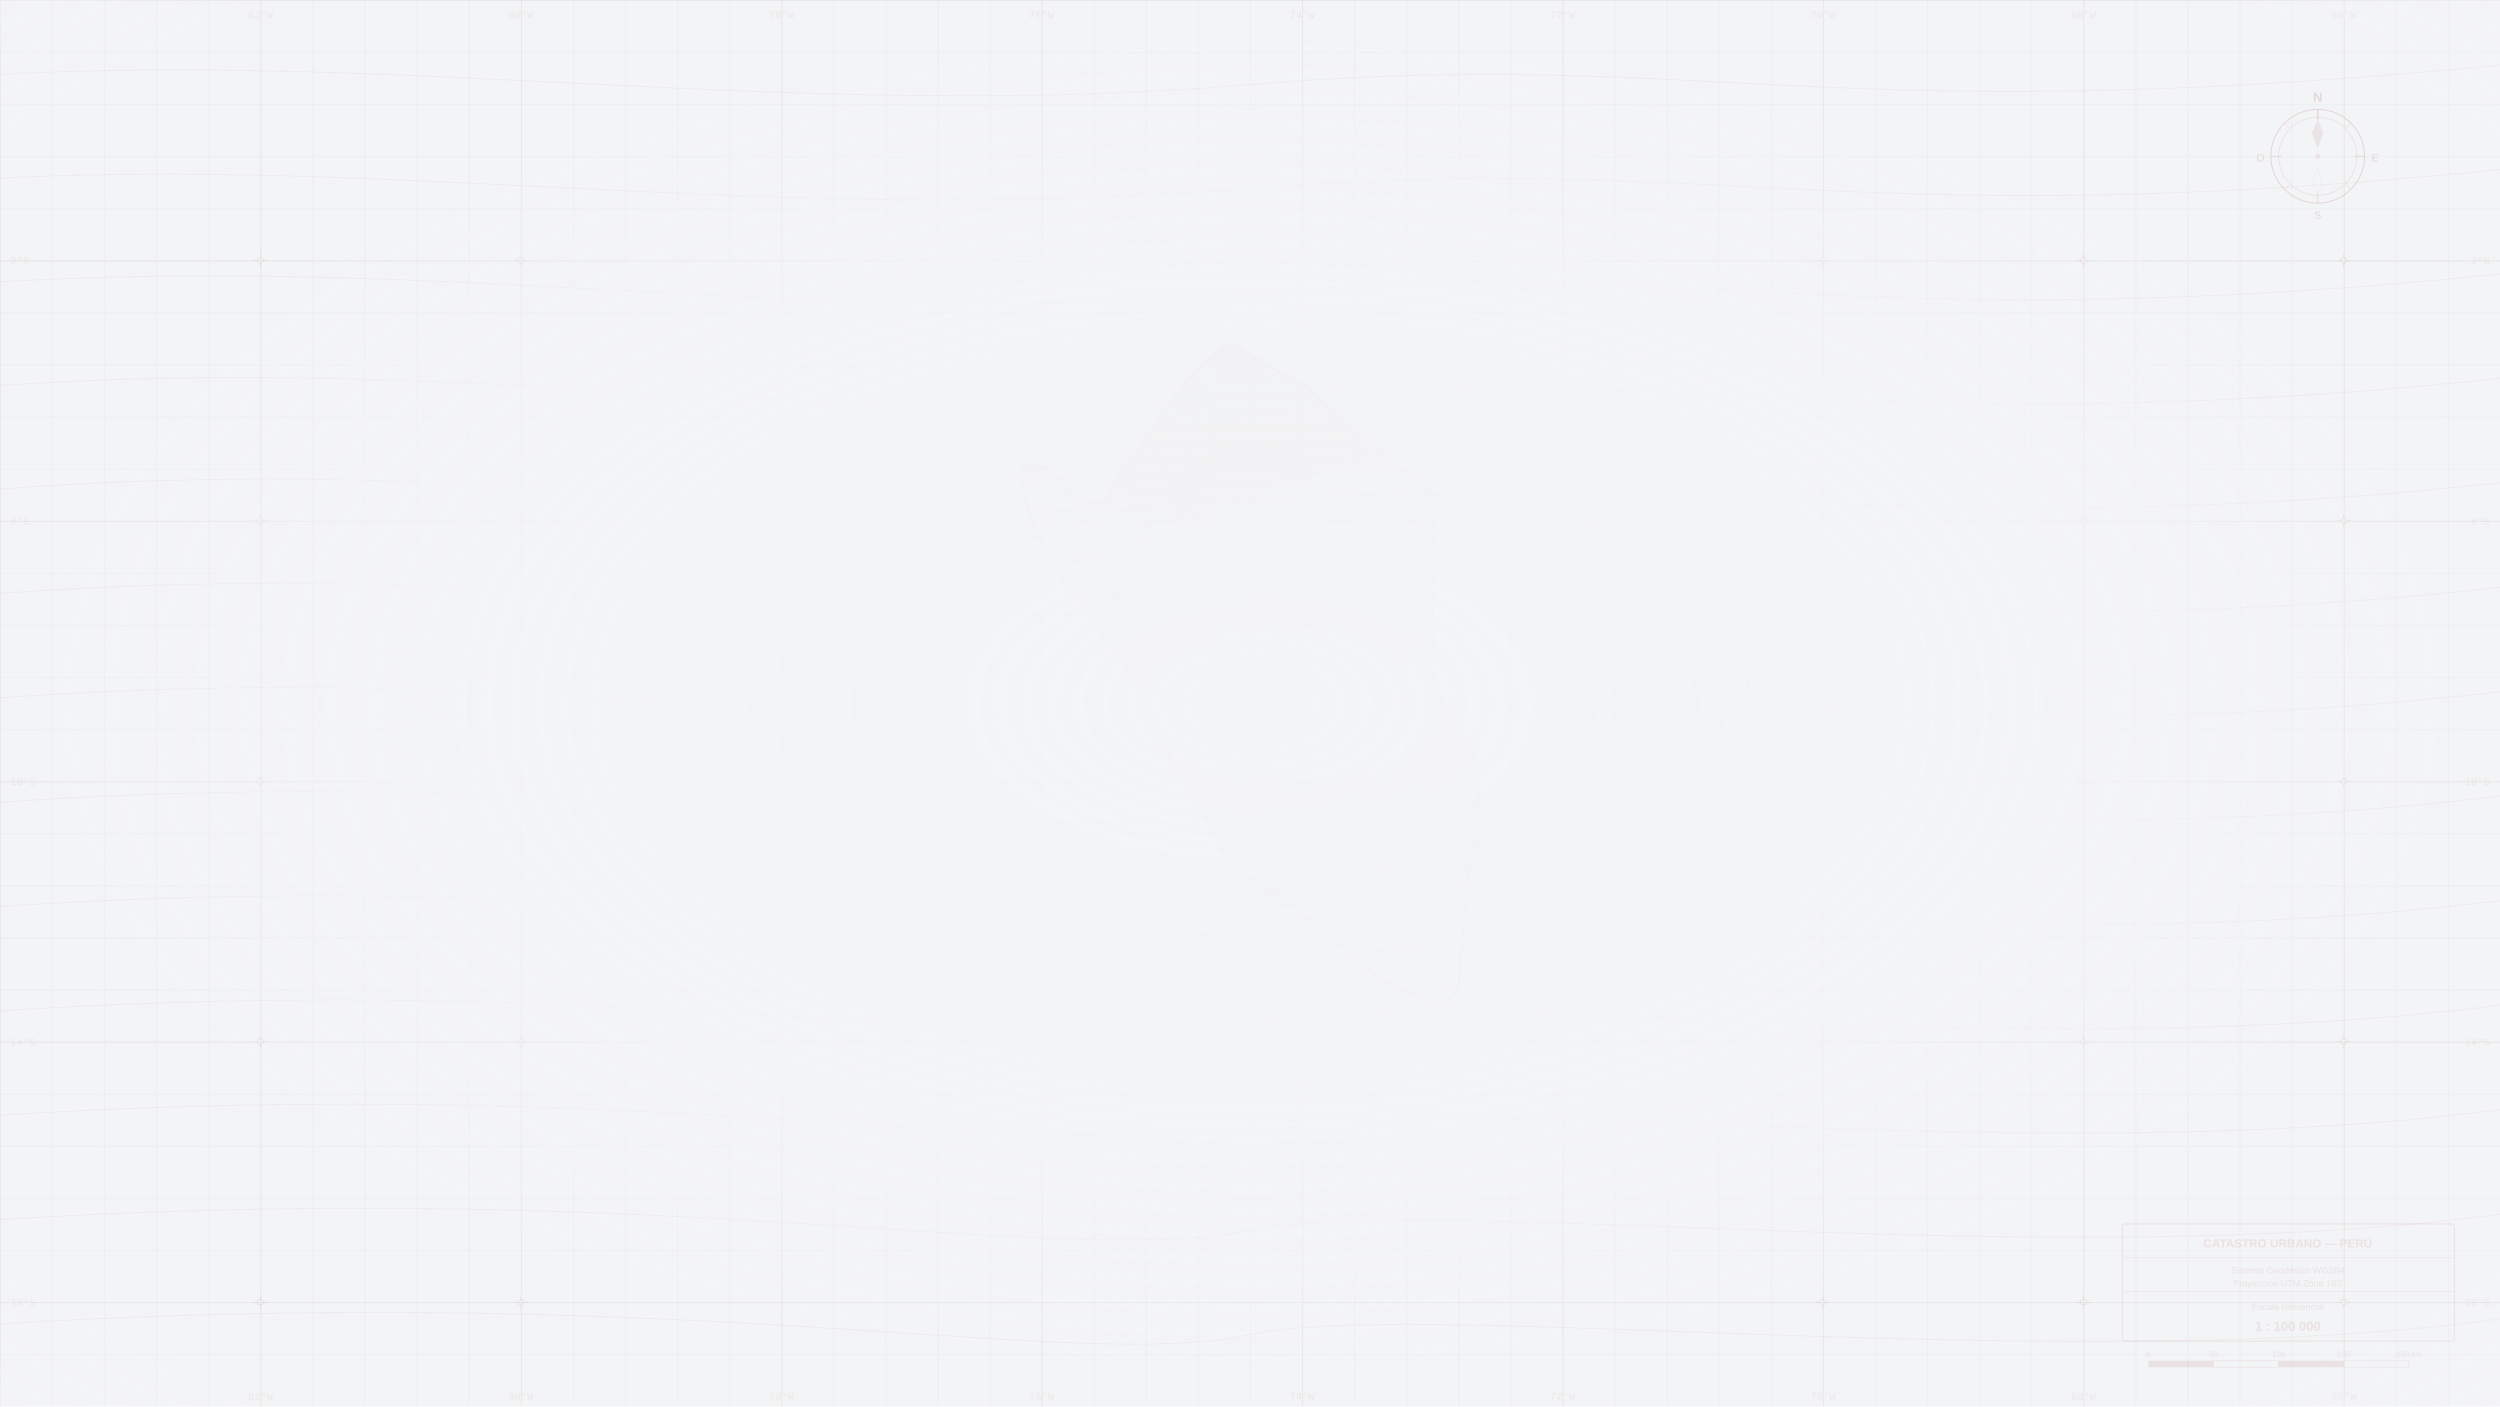
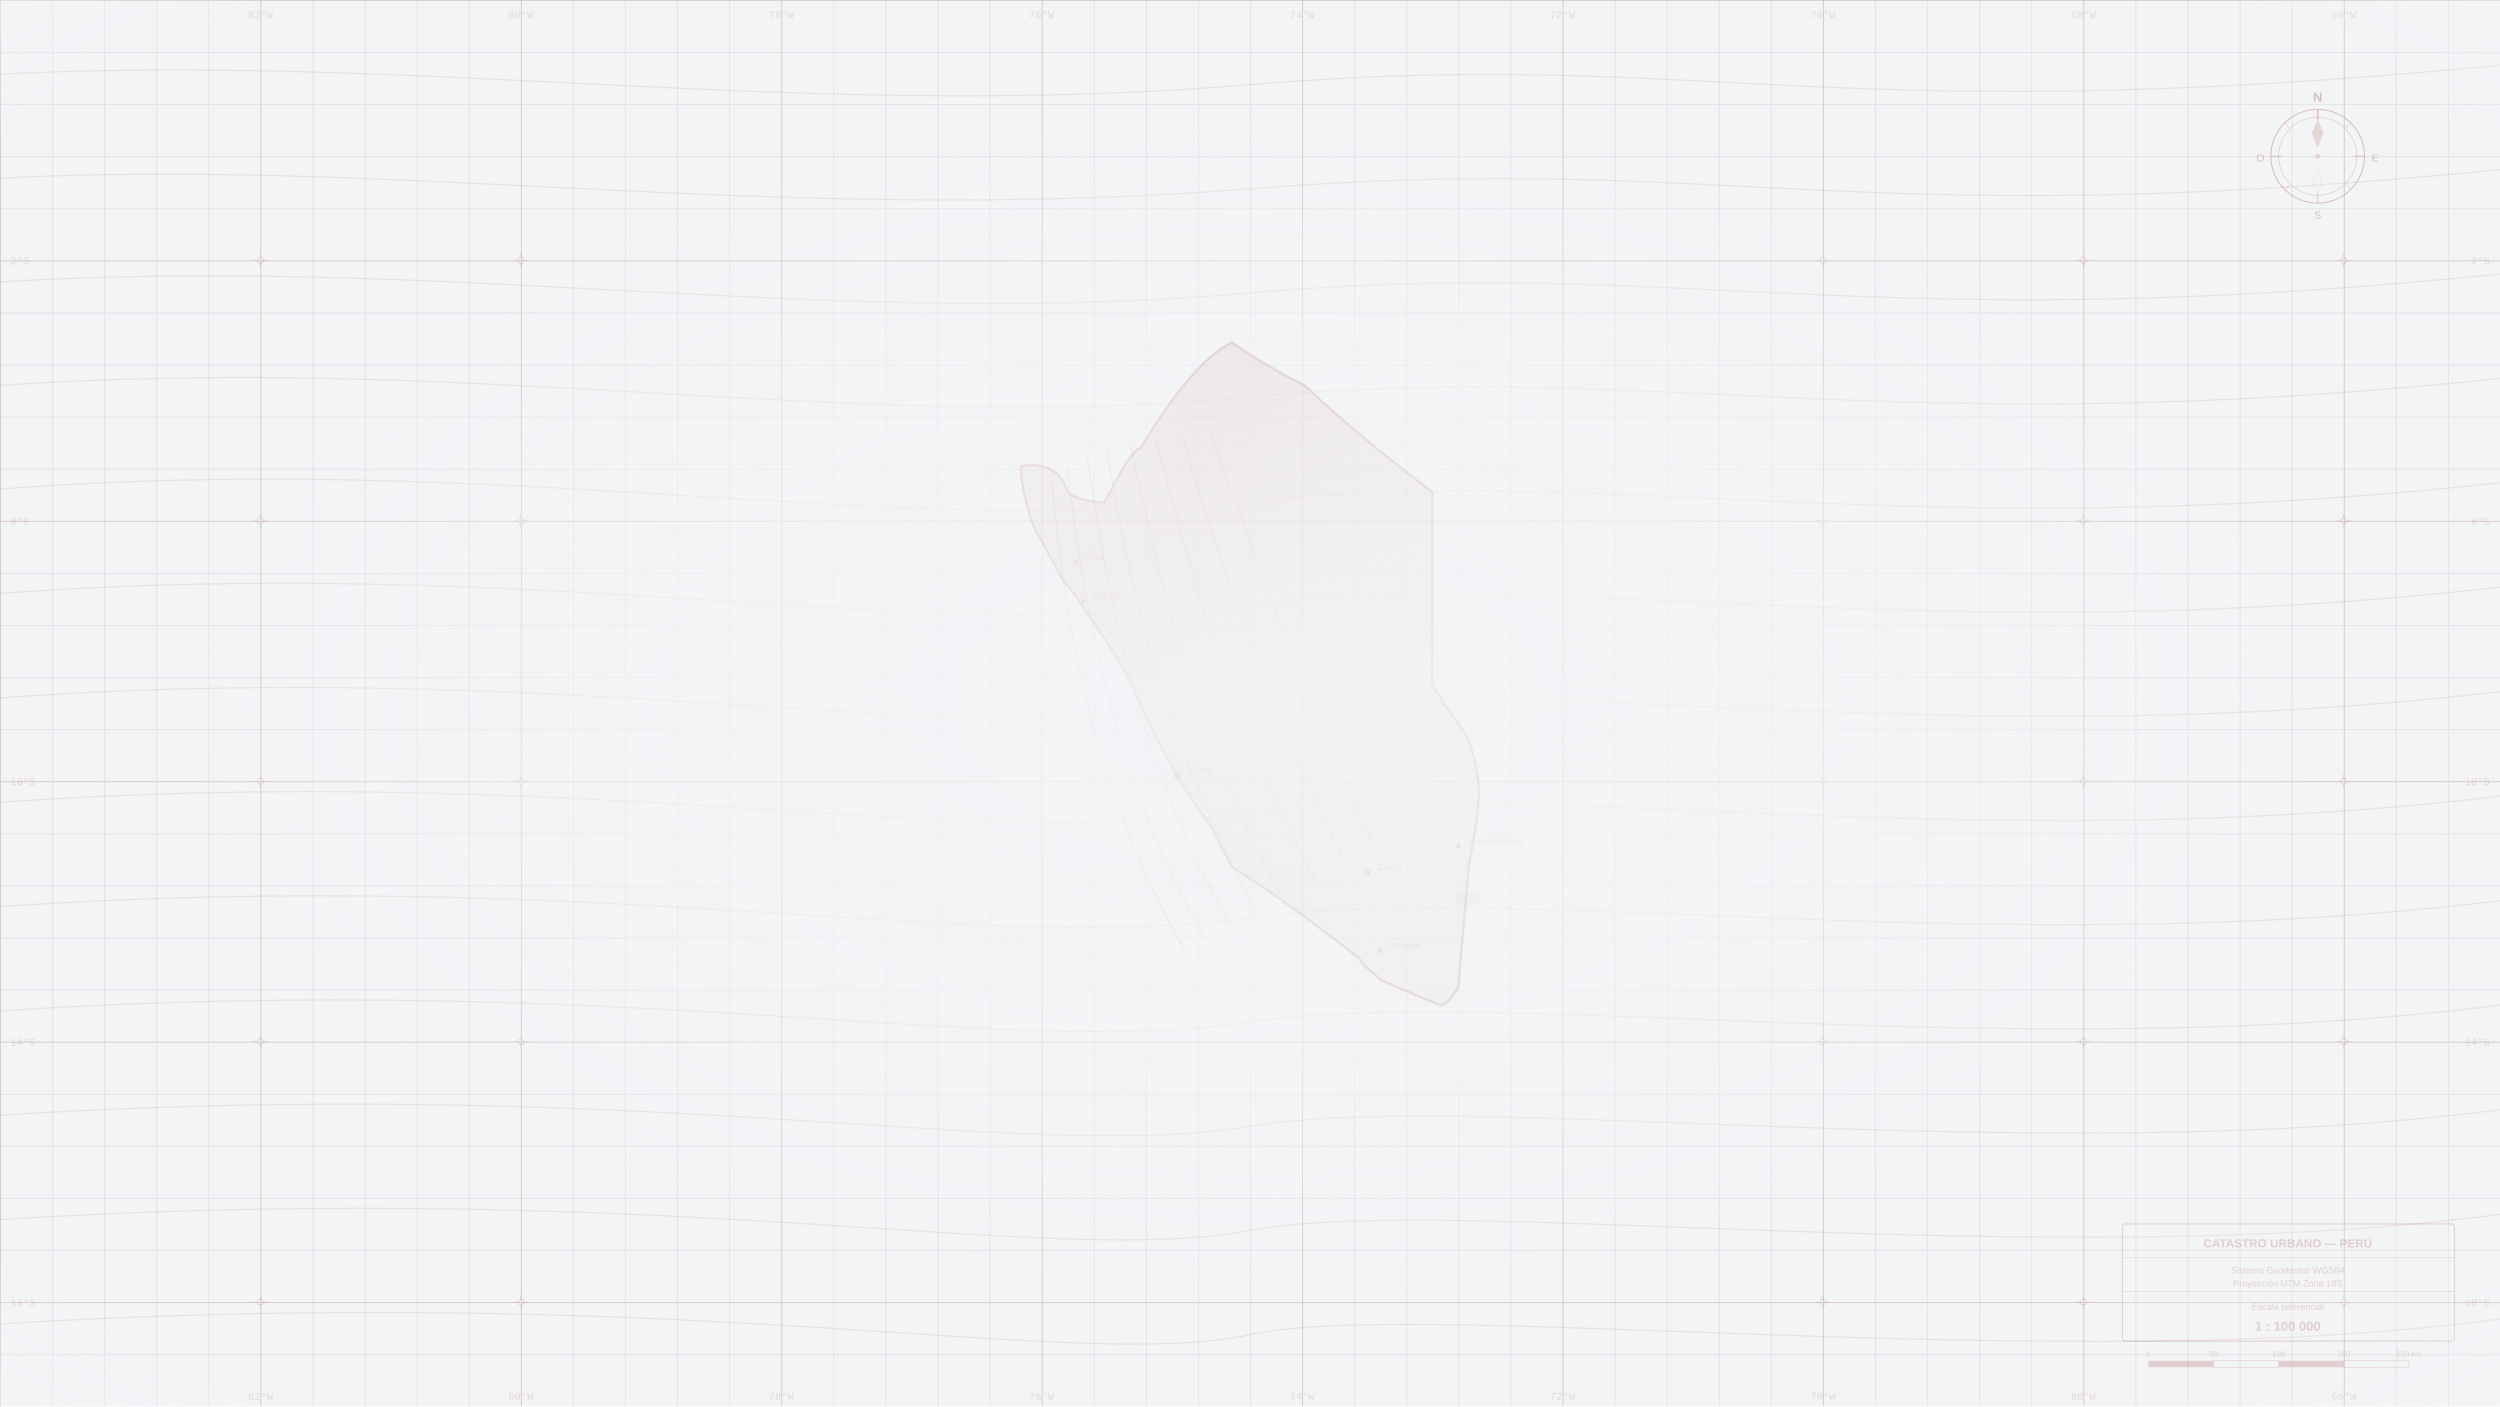
<svg xmlns="http://www.w3.org/2000/svg" viewBox="0 0 1920 1080" width="1920" height="1080">
  <defs>
    <pattern id="gf" width="40" height="40" patternUnits="userSpaceOnUse">
-       <path d="M40,0 L0,0 0,40" fill="none" stroke="#9ca3af" stroke-width="0.3" />
+       <path d="M40,0 L0,0 0,40" fill="none" stroke="#9ca3af" stroke-width="0.5" />
    </pattern>
    <pattern id="gm" width="200" height="200" patternUnits="userSpaceOnUse">
-       <path d="M200,0 L0,0 0,200" fill="none" stroke="#8b1d1d" stroke-width="0.5" />
+       <path d="M200,0 L0,0 0,200" fill="none" stroke="#8b1d1d" stroke-width="0.8" />
    </pattern>
    <linearGradient id="pf" x1="0" y1="0" x2="1" y2="0.5">
-       <stop offset="0%" stop-color="#8b1d1d" stop-opacity="0.04" />
-       <stop offset="40%" stop-color="#8b1d1d" stop-opacity="0.08" />
-       <stop offset="100%" stop-color="#8b1d1d" stop-opacity="0.02" />
+       <stop offset="0%" stop-color="#8b1d1d" stop-opacity="0.08" />
+       <stop offset="40%" stop-color="#8b1d1d" stop-opacity="0.14" />
+       <stop offset="100%" stop-color="#8b1d1d" stop-opacity="0.05" />
    </linearGradient>
-     <radialGradient id="cf" cx="50%" cy="50%" r="48%" fx="50%" fy="50%">
-       <stop offset="0%" stop-color="#f3f4f6" stop-opacity="1" />
-       <stop offset="65%" stop-color="#f3f4f6" stop-opacity="0.88" />
+     <radialGradient id="cf" cx="50%" cy="50%" r="42%" fx="50%" fy="50%">
+       <stop offset="0%" stop-color="#f3f4f6" stop-opacity="0.92" />
+       <stop offset="60%" stop-color="#f3f4f6" stop-opacity="0.6" />
      <stop offset="100%" stop-color="#f3f4f6" stop-opacity="0" />
    </radialGradient>
    <radialGradient id="ev" cx="50%" cy="50%" r="72%">
      <stop offset="0%" stop-color="#f3f4f6" stop-opacity="0" />
      <stop offset="88%" stop-color="#f3f4f6" stop-opacity="0" />
      <stop offset="100%" stop-color="#f3f4f6" stop-opacity="0.5" />
    </radialGradient>
    <symbol id="ch" viewBox="-8 -8 16 16">
      <circle r="3" fill="none" stroke="#8b1d1d" stroke-width="0.5" />
      <line x1="-7" y1="0" x2="-3.5" y2="0" stroke="#8b1d1d" stroke-width="0.4" />
      <line x1="3.5" y1="0" x2="7" y2="0" stroke="#8b1d1d" stroke-width="0.4" />
      <line x1="0" y1="-7" x2="0" y2="-3.5" stroke="#8b1d1d" stroke-width="0.4" />
      <line x1="0" y1="3.5" x2="0" y2="7" stroke="#8b1d1d" stroke-width="0.4" />
    </symbol>
  </defs>
  <rect width="1920" height="1080" fill="#f3f4f6" />
-   <rect width="1920" height="1080" fill="url(#gf)" opacity="0.35" />
-   <rect width="1920" height="1080" fill="url(#gm)" opacity="0.12" />
-   <g fill="none" stroke="#8b1d1d" stroke-width="0.7" opacity="0.05">
+   <rect width="1920" height="1080" fill="url(#gf)" opacity="0.55" />
+   <rect width="1920" height="1080" fill="url(#gm)" opacity="0.22" />
+   <g fill="none" stroke="#8b1d1d" stroke-width="1" opacity="0.09">
    <path d="M-50,60 C300,35 600,95 960,65 S1400,105 1970,45" />
    <path d="M-50,140 C280,115 580,175 960,145 S1420,185 1970,125" />
    <path d="M-50,220 C320,190 620,255 960,225 S1440,265 1970,205" />
    <path d="M-50,300 C340,265 640,335 960,305 S1460,345 1970,285" />
    <path d="M-50,380 C360,340 660,415 960,385 S1480,425 1970,365" />
    <path d="M-50,460 C380,420 680,495 960,465 S1500,505 1970,445" />
    <path d="M-50,540 C400,500 700,575 960,545 S1520,585 1970,525" />
    <path d="M-50,620 C420,580 720,655 960,625 S1540,665 1970,605" />
    <path d="M-50,700 C440,660 740,735 960,705 S1560,745 1970,685" />
    <path d="M-50,780 C460,740 760,815 960,785 S1580,825 1970,765" />
    <path d="M-50,860 C480,820 780,895 960,865 S1600,905 1970,845" />
    <path d="M-50,940 C500,900 800,975 960,945 S1620,985 1970,925" />
    <path d="M-50,1020 C520,980 820,1055 960,1025 S1640,1065 1970,1005" />
  </g>
  <g>
-     <path d="M784,358 C800,355 815,360 820,378 C828,384 838,385 848,386 C858,368 868,346 876,344 C898,308 922,275 946,263 C968,278 986,288 1002,296 C1040,332 1072,356 1100,378 C1100,436 1100,482 1100,526 C1112,546 1122,558 1128,568 C1134,588 1136,600 1136,610 C1134,638 1130,652 1128,666 C1124,710 1122,736 1120,758 C1114,768 1110,772 1106,772 C1096,768 1082,762 1061,753 C1050,744 1044,738 1044,736 C1018,716 1002,704 988,694 C968,680 956,672 946,666 C938,650 934,644 932,638 C918,618 910,606 904,596 C892,574 886,564 882,554 C872,532 866,520 862,512 C848,490 840,478 834,470 C824,454 818,448 814,442 C804,422 796,410 792,400 C786,380 784,368 784,358Z" fill="url(#pf)" stroke="#8b1d1d" stroke-width="1.2" stroke-opacity="0.18" />
-     <g fill="none" stroke="#8b1d1d" stroke-width="0.6" opacity="0.10">
+     <path d="M784,358 C800,355 815,360 820,378 C828,384 838,385 848,386 C858,368 868,346 876,344 C898,308 922,275 946,263 C968,278 986,288 1002,296 C1040,332 1072,356 1100,378 C1100,436 1100,482 1100,526 C1112,546 1122,558 1128,568 C1134,588 1136,600 1136,610 C1134,638 1130,652 1128,666 C1124,710 1122,736 1120,758 C1114,768 1110,772 1106,772 C1096,768 1082,762 1061,753 C1050,744 1044,738 1044,736 C1018,716 1002,704 988,694 C968,680 956,672 946,666 C938,650 934,644 932,638 C918,618 910,606 904,596 C892,574 886,564 882,554 C872,532 866,520 862,512 C848,490 840,478 834,470 C824,454 818,448 814,442 C804,422 796,410 792,400 C786,380 784,368 784,358Z" fill="url(#pf)" stroke="#8b1d1d" stroke-width="1.8" stroke-opacity="0.30" />
+     <g fill="none" stroke="#8b1d1d" stroke-width="0.8" opacity="0.18">
      <path d="M808,370 C812,420 820,480 835,540 C850,600 870,660 910,730" />
      <path d="M820,360 C825,410 835,470 850,530 C865,590 885,650 925,720" />
      <path d="M835,350 C842,400 852,460 868,520 C884,580 905,640 945,710" />
      <path d="M850,345 C858,395 870,455 888,515 C906,575 928,630 965,700" />
      <path d="M868,340 C878,390 892,450 910,510 C928,570 950,625 985,690" />
      <path d="M888,338 C900,386 916,444 936,504 C956,564 978,616 1010,676" />
      <path d="M908,336 C922,382 940,438 962,498 C984,558 1006,608 1035,666" />
      <path d="M930,334 C946,378 966,432 988,492 C1010,552 1032,600 1058,656" />
    </g>
-     <g fill="none" stroke="#6b7280" stroke-width="0.5" opacity="0.07" stroke-dasharray="4,3">
+     <g fill="none" stroke="#6b7280" stroke-width="0.7" opacity="0.13" stroke-dasharray="4,3">
      <path d="M870,340 C890,350 920,365 960,385 C1000,405 1040,410 1080,425" />
      <path d="M960,660 C970,620 990,580 1010,540 C1030,500 1060,460 1090,440" />
      <path d="M1080,425 C1088,430 1092,435 1090,440" />
    </g>
-     <g fill="#8b1d1d" opacity="0.14">
+     <g fill="#8b1d1d" opacity="0.25">
      <circle cx="904" cy="596" r="3.5" />
      <text x="914" y="594" font-family="Arial,sans-serif" font-size="7.5" font-weight="600">Lima</text>
      <circle cx="1050" cy="670" r="2.5" />
      <text x="1058" y="668" font-family="Arial,sans-serif" font-size="6.5">Cusco</text>
      <circle cx="832" cy="462" r="2" />
      <text x="840" y="460" font-family="Arial,sans-serif" font-size="6">Chiclayo</text>
      <circle cx="826" cy="432" r="2" />
      <text x="834" y="430" font-family="Arial,sans-serif" font-size="6">Piura</text>
      <circle cx="1060" cy="730" r="2" />
      <text x="1068" y="728" font-family="Arial,sans-serif" font-size="6">Arequipa</text>
      <circle cx="1120" cy="650" r="2" />
      <text x="1128" y="648" font-family="Arial,sans-serif" font-size="6">Pto. Maldonado</text>
    </g>
-     <g fill="none" stroke="#8b1d1d" stroke-width="0.3" opacity="0.06">
+     <g fill="none" stroke="#8b1d1d" stroke-width="0.4" opacity="0.12">
      <rect x="889" y="584" width="8" height="6" />
      <rect x="897" y="584" width="8" height="6" />
      <rect x="905" y="584" width="8" height="6" />
      <rect x="889" y="590" width="8" height="6" />
      <rect x="897" y="590" width="8" height="6" />
      <rect x="905" y="590" width="8" height="6" />
      <rect x="889" y="596" width="8" height="6" />
      <rect x="897" y="596" width="8" height="6" />
      <rect x="905" y="596" width="8" height="6" />
      <rect x="889" y="602" width="8" height="6" />
      <rect x="897" y="602" width="8" height="6" />
      <rect x="905" y="602" width="8" height="6" />
      <rect x="913" y="584" width="8" height="6" />
      <rect x="913" y="590" width="8" height="6" />
      <rect x="913" y="596" width="8" height="6" />
      <rect x="913" y="602" width="8" height="6" />
    </g>
-     <ellipse cx="1128" cy="690" rx="10" ry="6" fill="#6b7280" opacity="0.05" stroke="#6b7280" stroke-width="0.4" stroke-opacity="0.08" />
-   </g>
-   <g opacity="0.16">
+     <ellipse cx="1128" cy="690" rx="10" ry="6" fill="#6b7280" opacity="0.10" stroke="#6b7280" stroke-width="0.6" stroke-opacity="0.14" />
+   </g>
+   <g opacity="0.28">
    <use href="#ch" x="194" y="194" width="12" height="12" />
    <use href="#ch" x="194" y="394" width="12" height="12" />
    <use href="#ch" x="194" y="594" width="12" height="12" />
    <use href="#ch" x="194" y="794" width="12" height="12" />
    <use href="#ch" x="194" y="994" width="12" height="12" />
    <use href="#ch" x="394" y="194" width="12" height="12" />
    <use href="#ch" x="394" y="394" width="12" height="12" />
    <use href="#ch" x="394" y="594" width="12" height="12" />
    <use href="#ch" x="394" y="794" width="12" height="12" />
    <use href="#ch" x="394" y="994" width="12" height="12" />
    <use href="#ch" x="1394" y="194" width="12" height="12" />
    <use href="#ch" x="1394" y="394" width="12" height="12" />
    <use href="#ch" x="1394" y="594" width="12" height="12" />
    <use href="#ch" x="1394" y="794" width="12" height="12" />
    <use href="#ch" x="1394" y="994" width="12" height="12" />
    <use href="#ch" x="1594" y="194" width="12" height="12" />
    <use href="#ch" x="1594" y="394" width="12" height="12" />
    <use href="#ch" x="1594" y="594" width="12" height="12" />
    <use href="#ch" x="1594" y="794" width="12" height="12" />
    <use href="#ch" x="1594" y="994" width="12" height="12" />
    <use href="#ch" x="1794" y="194" width="12" height="12" />
    <use href="#ch" x="1794" y="394" width="12" height="12" />
    <use href="#ch" x="1794" y="594" width="12" height="12" />
    <use href="#ch" x="1794" y="794" width="12" height="12" />
    <use href="#ch" x="1794" y="994" width="12" height="12" />
  </g>
-   <g font-family="'Courier New',monospace" font-size="8" fill="#8b1d1d" opacity="0.07">
+   <g font-family="'Courier New',monospace" font-size="8" fill="#8b1d1d" opacity="0.14">
    <text x="200" y="14" text-anchor="middle">82°W</text>
    <text x="400" y="14" text-anchor="middle">80°W</text>
    <text x="600" y="14" text-anchor="middle">78°W</text>
    <text x="800" y="14" text-anchor="middle">76°W</text>
    <text x="1000" y="14" text-anchor="middle">74°W</text>
    <text x="1200" y="14" text-anchor="middle">72°W</text>
    <text x="1400" y="14" text-anchor="middle">70°W</text>
    <text x="1600" y="14" text-anchor="middle">68°W</text>
    <text x="1800" y="14" text-anchor="middle">66°W</text>
    <text x="200" y="1075" text-anchor="middle">82°W</text>
    <text x="400" y="1075" text-anchor="middle">80°W</text>
    <text x="600" y="1075" text-anchor="middle">78°W</text>
    <text x="800" y="1075" text-anchor="middle">76°W</text>
    <text x="1000" y="1075" text-anchor="middle">74°W</text>
    <text x="1200" y="1075" text-anchor="middle">72°W</text>
    <text x="1400" y="1075" text-anchor="middle">70°W</text>
    <text x="1600" y="1075" text-anchor="middle">68°W</text>
    <text x="1800" y="1075" text-anchor="middle">66°W</text>
    <text x="8" y="203">2°S</text>
    <text x="8" y="403">6°S</text>
    <text x="8" y="603">10°S</text>
    <text x="8" y="803">14°S</text>
    <text x="8" y="1003">18°S</text>
    <text x="1912" y="203" text-anchor="end">2°S</text>
    <text x="1912" y="403" text-anchor="end">6°S</text>
    <text x="1912" y="603" text-anchor="end">10°S</text>
    <text x="1912" y="803" text-anchor="end">14°S</text>
    <text x="1912" y="1003" text-anchor="end">18°S</text>
  </g>
-   <g transform="translate(1780,120)" opacity="0.14">
+   <g transform="translate(1780,120)" opacity="0.25">
    <circle r="36" fill="none" stroke="#8b1d1d" stroke-width="0.8" />
    <circle r="30" fill="none" stroke="#8b1d1d" stroke-width="0.4" />
    <circle r="2" fill="#8b1d1d" opacity="0.5" />
    <line x1="0" y1="-36" x2="0" y2="-28" stroke="#8b1d1d" stroke-width="1.2" />
    <line x1="36" y1="0" x2="28" y2="0" stroke="#8b1d1d" stroke-width="0.7" />
    <line x1="0" y1="36" x2="0" y2="28" stroke="#8b1d1d" stroke-width="0.7" />
    <line x1="-36" y1="0" x2="-28" y2="0" stroke="#8b1d1d" stroke-width="0.7" />
    <line x1="22" y1="-22" x2="25.5" y2="-25.5" stroke="#8b1d1d" stroke-width="0.4" />
    <line x1="22" y1="22" x2="25.5" y2="25.5" stroke="#8b1d1d" stroke-width="0.4" />
    <line x1="-22" y1="22" x2="-25.5" y2="25.5" stroke="#8b1d1d" stroke-width="0.4" />
    <line x1="-22" y1="-22" x2="-25.5" y2="-25.5" stroke="#8b1d1d" stroke-width="0.4" />
    <polygon points="0,-28 -4.5,-18 0,-6 4.5,-18" fill="#8b1d1d" opacity="0.55" />
    <polygon points="0,28 -3.5,20 0,10 3.5,20" fill="none" stroke="#8b1d1d" stroke-width="0.5" opacity="0.35" />
    <text x="0" y="-42" text-anchor="middle" font-family="Arial,sans-serif" font-size="10" font-weight="700" fill="#8b1d1d">N</text>
    <text x="44" y="4" text-anchor="middle" font-family="Arial,sans-serif" font-size="8" fill="#8b1d1d">E</text>
    <text x="0" y="48" text-anchor="middle" font-family="Arial,sans-serif" font-size="8" fill="#8b1d1d">S</text>
    <text x="-44" y="4" text-anchor="middle" font-family="Arial,sans-serif" font-size="8" fill="#8b1d1d">O</text>
  </g>
-   <g transform="translate(1630,940)" opacity="0.09">
+   <g transform="translate(1630,940)" opacity="0.18">
    <rect width="255" height="90" fill="#f3f4f6" stroke="#8b1d1d" stroke-width="0.8" rx="2" />
    <line x1="0" y1="26" x2="255" y2="26" stroke="#8b1d1d" stroke-width="0.4" />
    <line x1="0" y1="52" x2="255" y2="52" stroke="#8b1d1d" stroke-width="0.4" />
    <text x="127" y="18" text-anchor="middle" font-family="Arial,sans-serif" font-size="9" font-weight="700" fill="#8b1d1d">CATASTRO URBANO — PERÚ</text>
    <text x="127" y="38" text-anchor="middle" font-family="Arial,sans-serif" font-size="7" fill="#8b1d1d">Sistema Geodésico WGS84</text>
    <text x="127" y="48" text-anchor="middle" font-family="Arial,sans-serif" font-size="7" fill="#8b1d1d">Proyección UTM Zona 18S</text>
    <text x="127" y="66" text-anchor="middle" font-family="Arial,sans-serif" font-size="7" fill="#8b1d1d">Escala referencial</text>
    <text x="127" y="82" text-anchor="middle" font-family="Arial,sans-serif" font-size="10" font-weight="700" fill="#8b1d1d">1 : 100 000</text>
  </g>
-   <g transform="translate(1650,1045)" opacity="0.09">
+   <g transform="translate(1650,1045)" opacity="0.18">
    <rect x="0" y="0" width="50" height="5" fill="#8b1d1d" />
    <rect x="50" y="0" width="50" height="5" fill="none" stroke="#8b1d1d" stroke-width="0.5" />
    <rect x="100" y="0" width="50" height="5" fill="#8b1d1d" />
    <rect x="150" y="0" width="50" height="5" fill="none" stroke="#8b1d1d" stroke-width="0.5" />
    <text x="0" y="-3" font-family="Arial,sans-serif" font-size="6" fill="#8b1d1d" text-anchor="middle">0</text>
    <text x="50" y="-3" font-family="Arial,sans-serif" font-size="6" fill="#8b1d1d" text-anchor="middle">50</text>
    <text x="100" y="-3" font-family="Arial,sans-serif" font-size="6" fill="#8b1d1d" text-anchor="middle">100</text>
    <text x="150" y="-3" font-family="Arial,sans-serif" font-size="6" fill="#8b1d1d" text-anchor="middle">150</text>
    <text x="200" y="-3" font-family="Arial,sans-serif" font-size="6" fill="#8b1d1d" text-anchor="middle">200 km</text>
  </g>
  <rect width="1920" height="1080" fill="url(#cf)" />
  <rect width="1920" height="1080" fill="url(#ev)" />
</svg>
